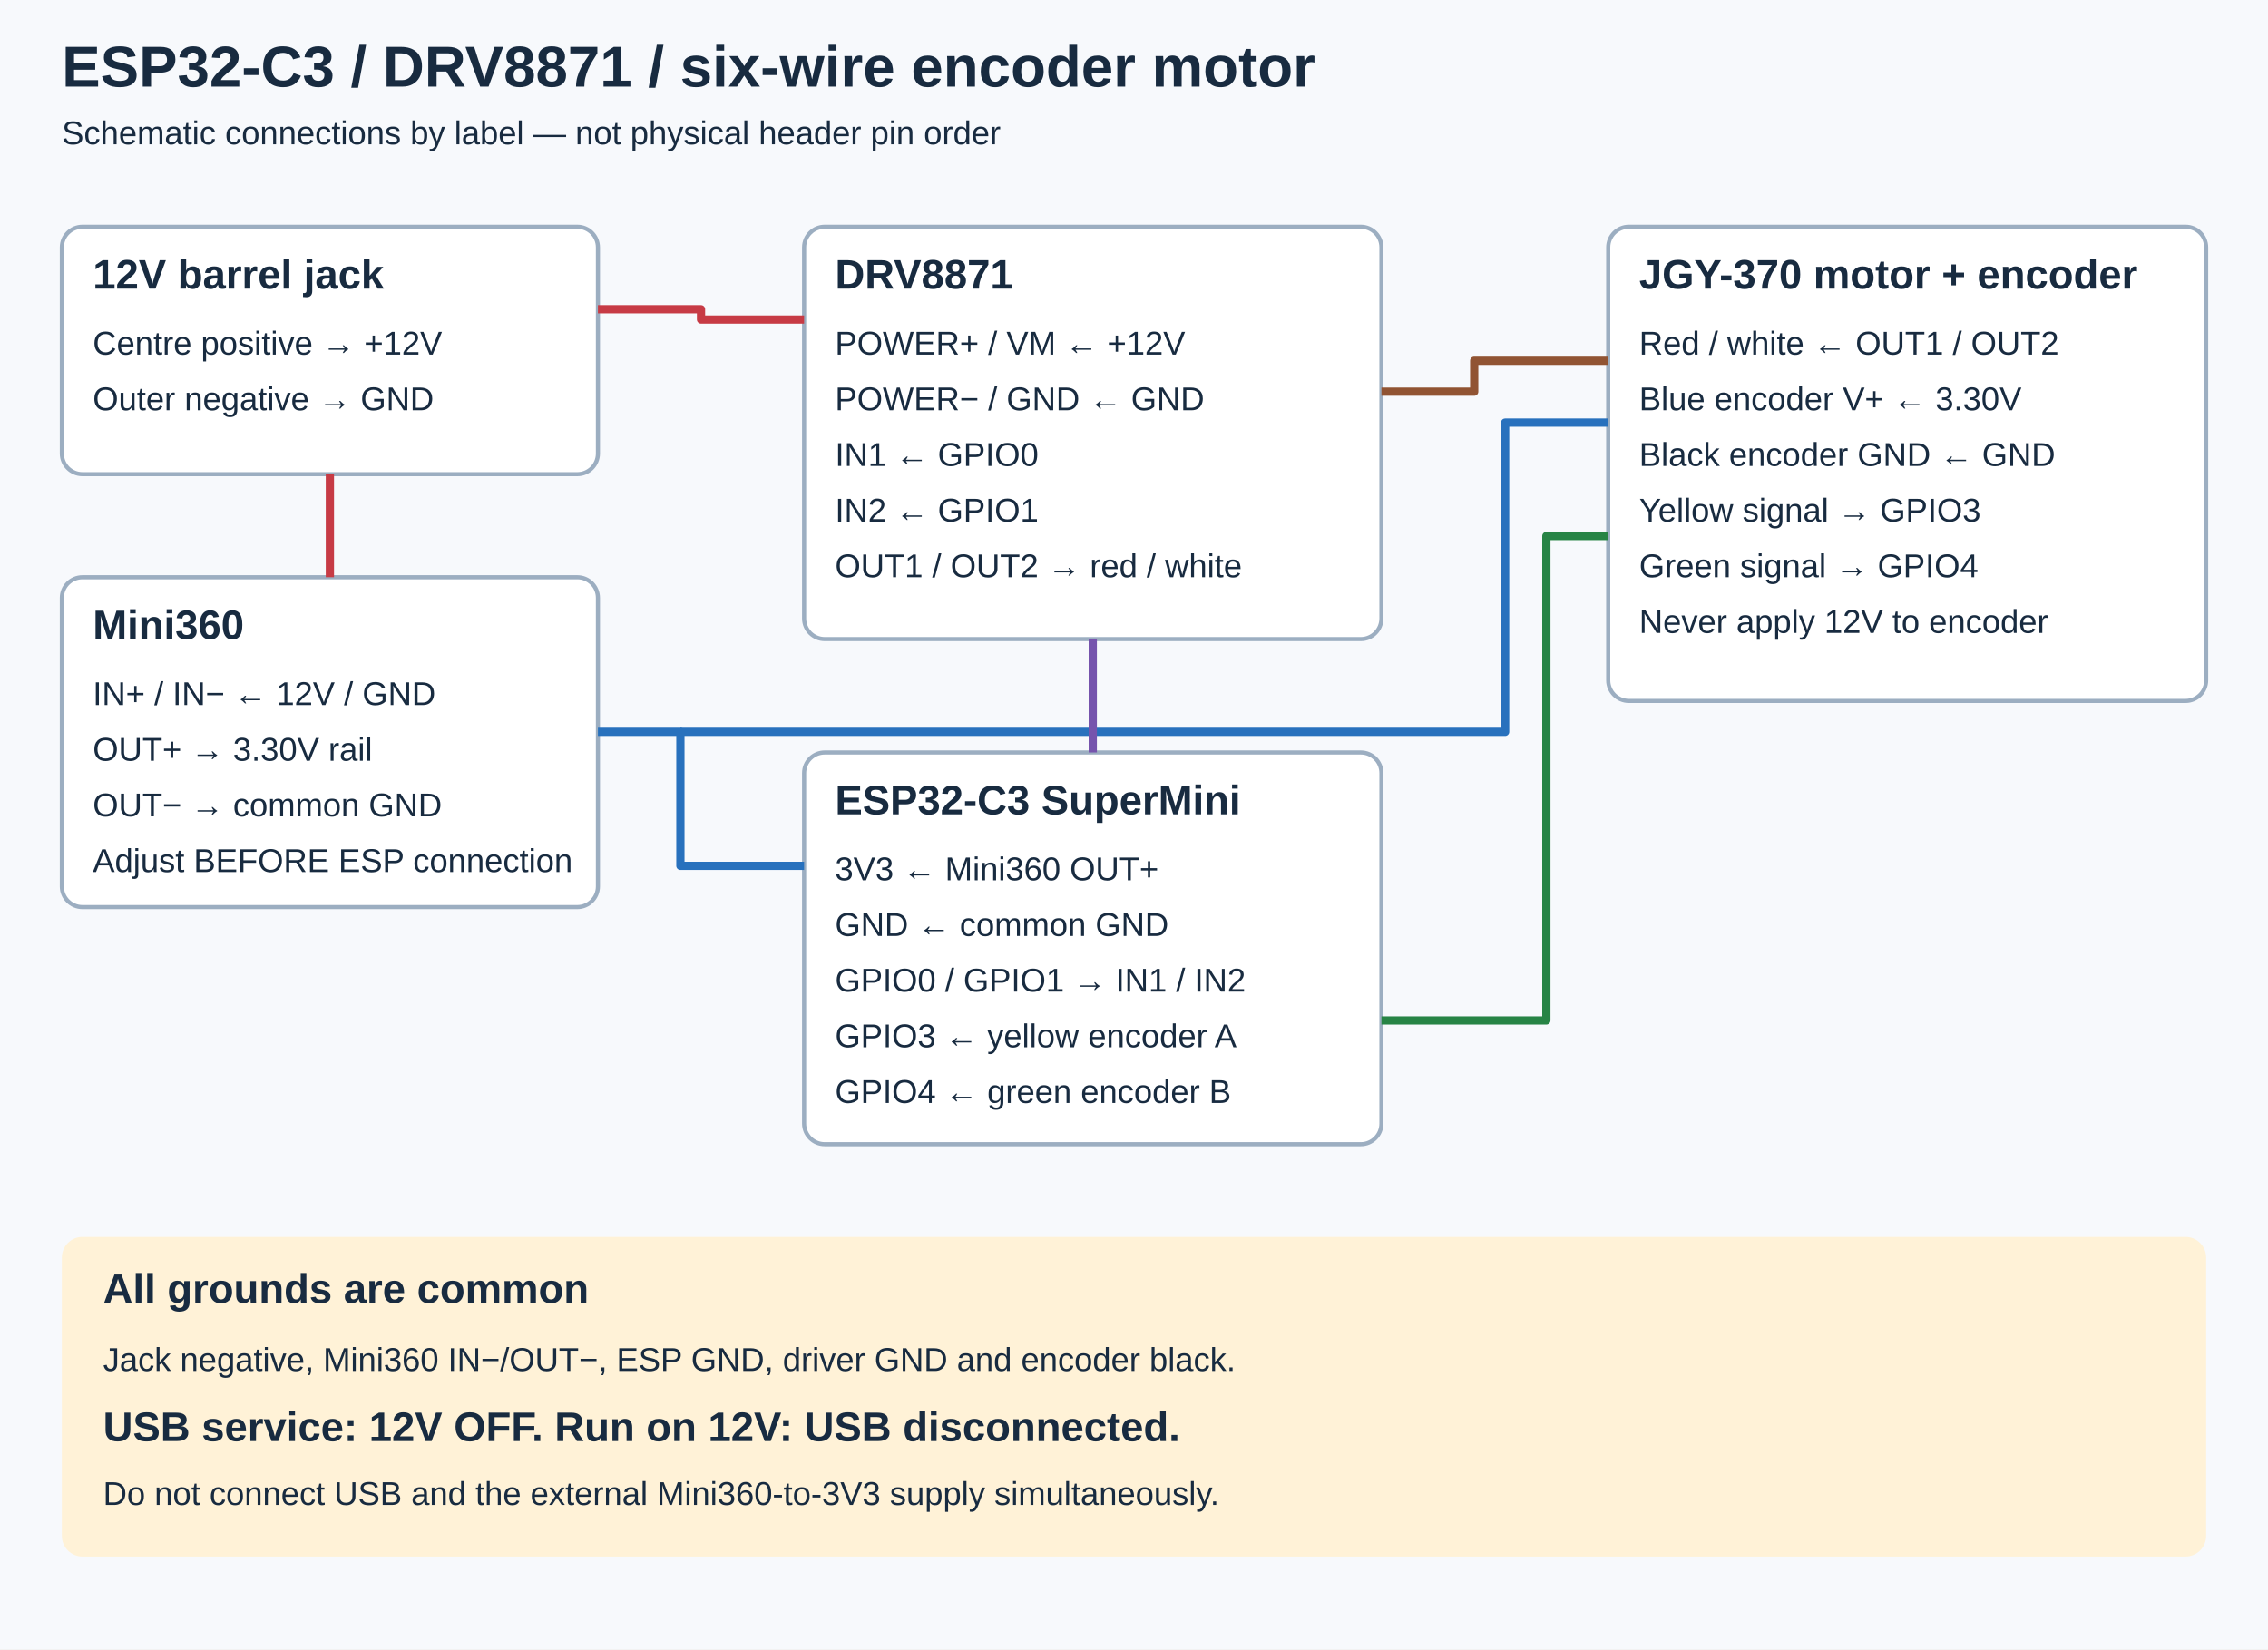
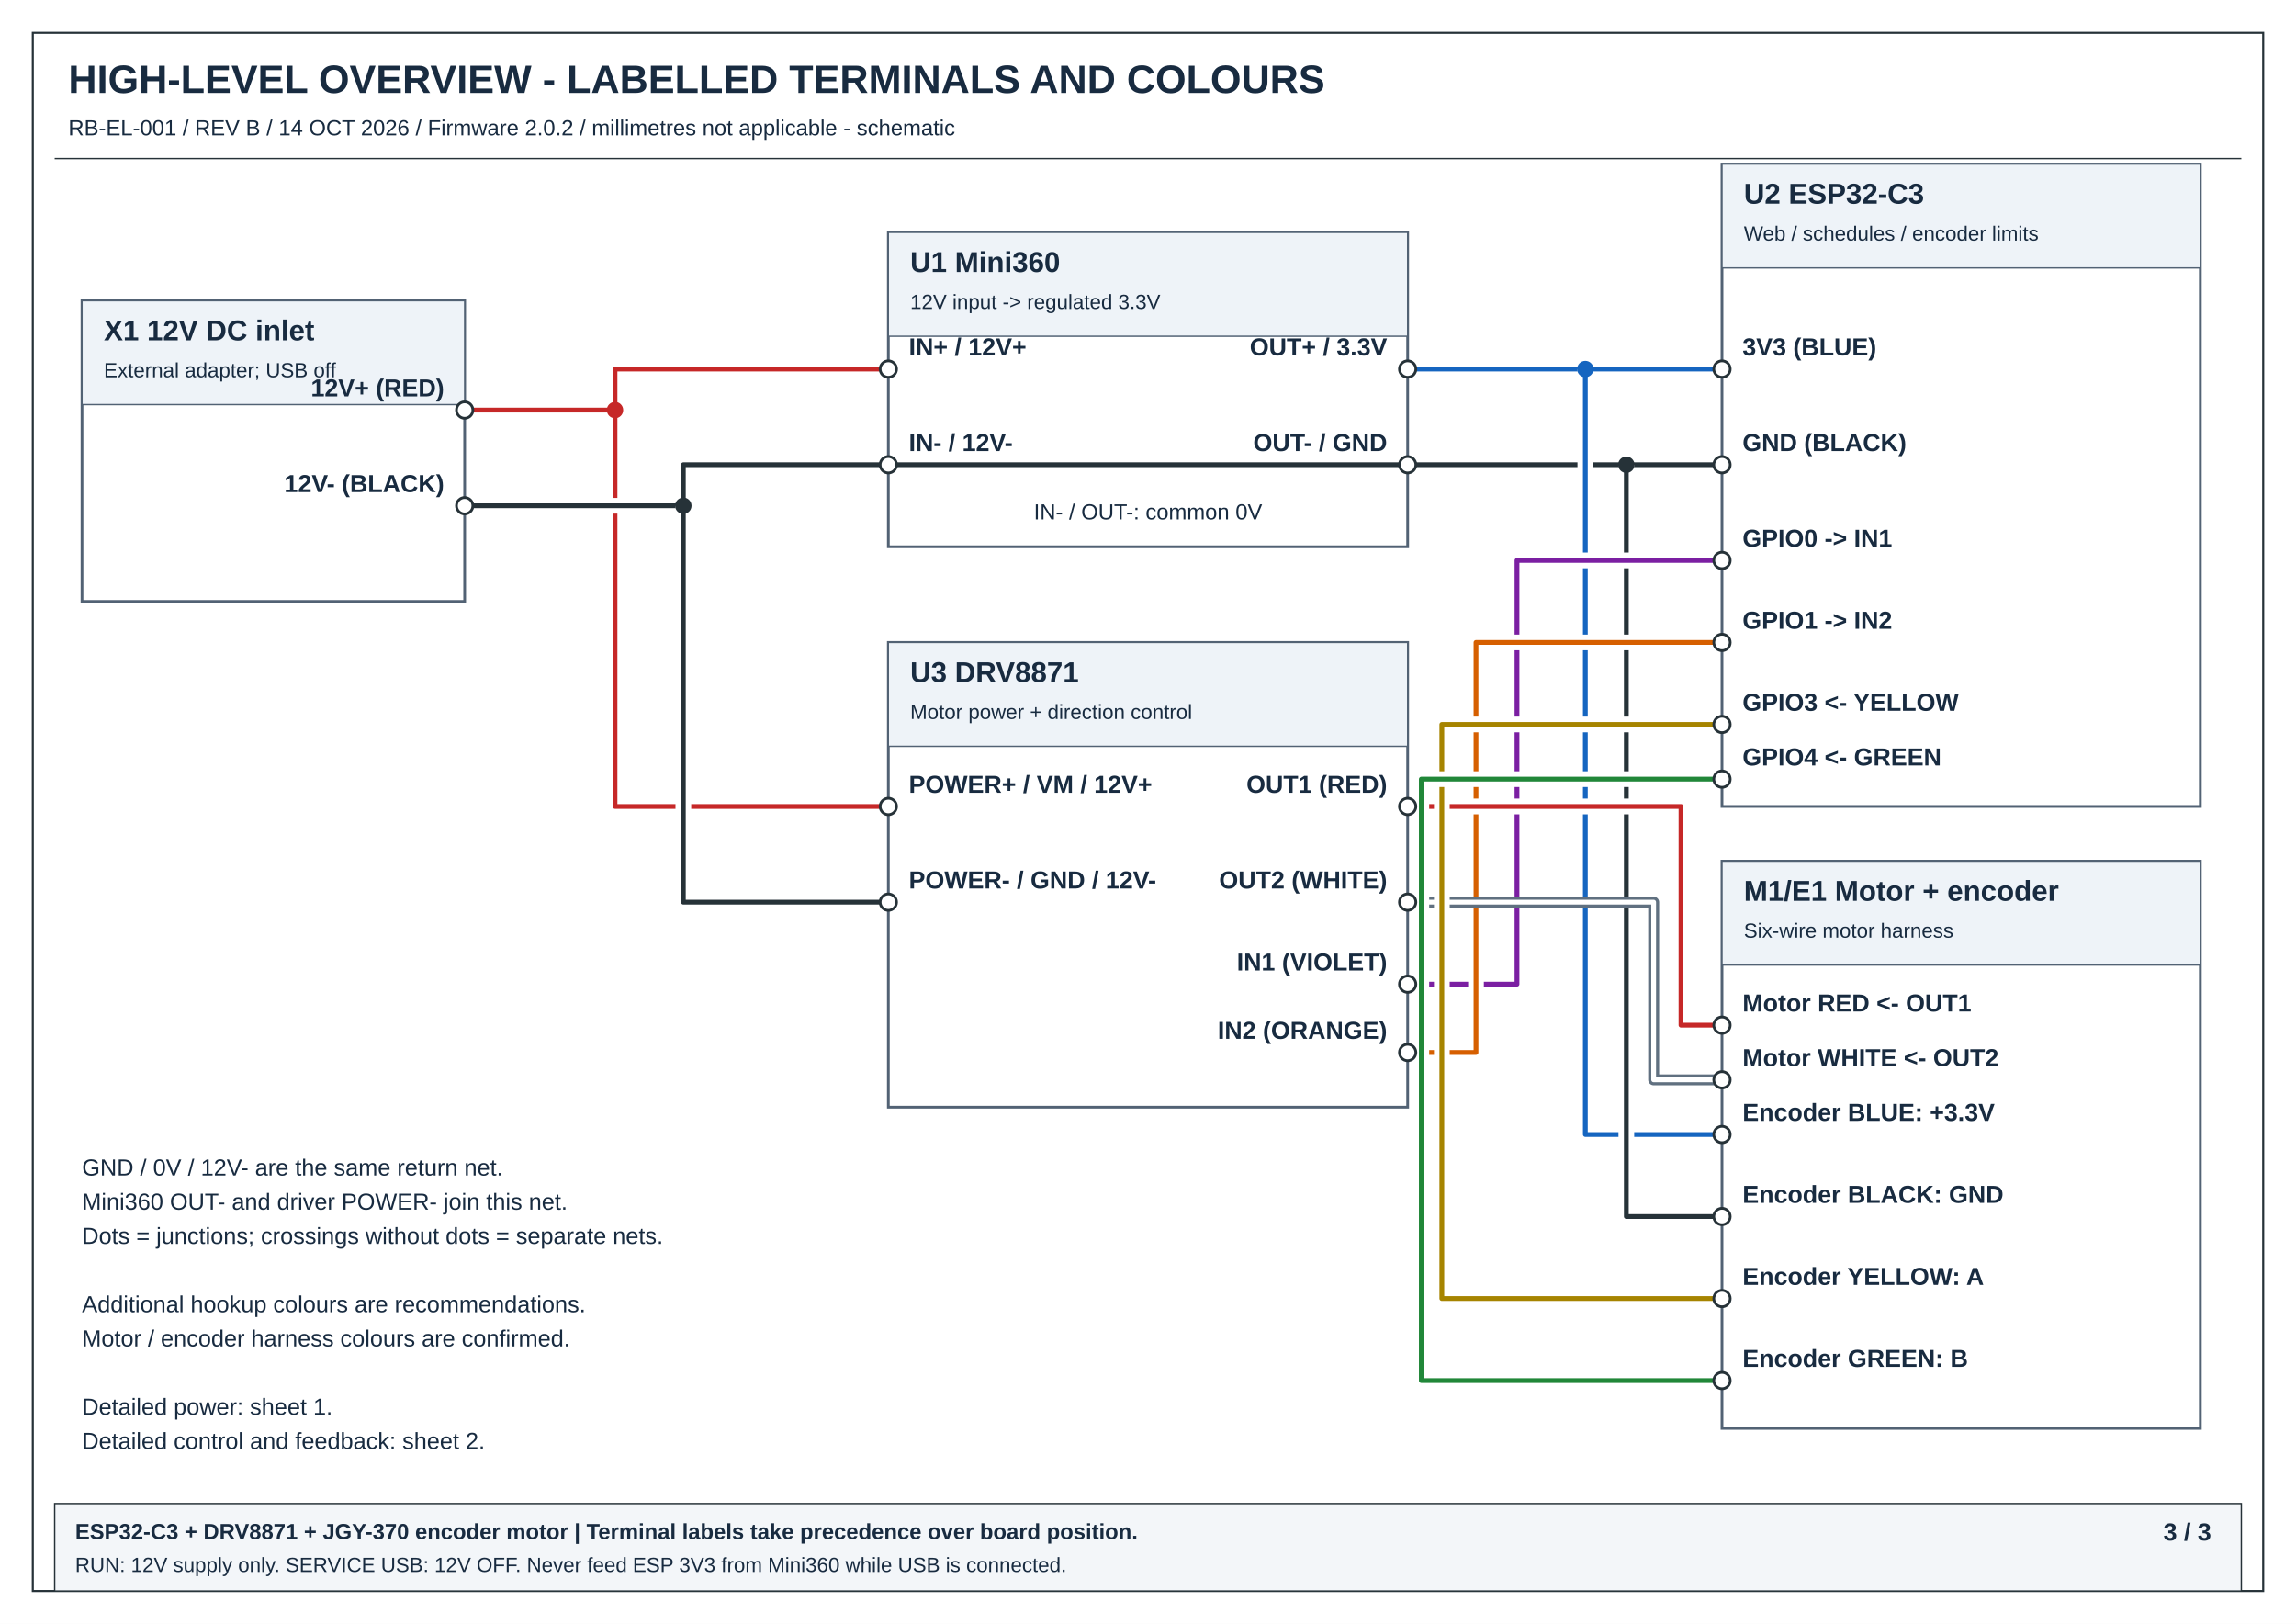
- <svg xmlns="http://www.w3.org/2000/svg" width="1100" height="800" viewBox="0 0 1100 800">
-   <rect width="1100" height="800" fill="#f7f9fc" />
-   <style>text{font-family:Arial,sans-serif;fill:#182b40}.title{font-size:28px;font-weight:bold}.head{font-size:20px;font-weight:bold}.small{font-size:16px}.wire{fill:none;stroke-width:4;stroke-linejoin:round}</style>
-   <text x="30" y="42" class="title">ESP32-C3 / DRV8871 / six-wire encoder motor</text>
-   <text x="30" y="70" class="small">Schematic connections by label — not physical header pin order</text>
-   <rect x="30" y="110" width="260" height="120" rx="10" fill="white" stroke="#9caec1" stroke-width="2" />
-   <text x="45" y="140" class="head">12V barrel jack</text>
-   <text x="45" y="172" class="small">Centre positive → +12V</text>
-   <text x="45" y="199" class="small">Outer negative → GND</text>
-   <rect x="30" y="280" width="260" height="160" rx="10" fill="white" stroke="#9caec1" stroke-width="2" />
-   <text x="45" y="310" class="head">Mini360</text>
-   <text x="45" y="342" class="small">IN+ / IN− ← 12V / GND</text>
-   <text x="45" y="369" class="small">OUT+ → 3.30V rail</text>
-   <text x="45" y="396" class="small">OUT− → common GND</text>
-   <text x="45" y="423" class="small">Adjust BEFORE ESP connection</text>
-   <rect x="390" y="110" width="280" height="200" rx="10" fill="white" stroke="#9caec1" stroke-width="2" />
-   <text x="405" y="140" class="head">DRV8871</text>
-   <text x="405" y="172" class="small">POWER+ / VM ← +12V</text>
-   <text x="405" y="199" class="small">POWER− / GND ← GND</text>
-   <text x="405" y="226" class="small">IN1 ← GPIO0</text>
-   <text x="405" y="253" class="small">IN2 ← GPIO1</text>
-   <text x="405" y="280" class="small">OUT1 / OUT2 → red / white</text>
-   <rect x="390" y="365" width="280" height="190" rx="10" fill="white" stroke="#9caec1" stroke-width="2" />
-   <text x="405" y="395" class="head">ESP32-C3 SuperMini</text>
-   <text x="405" y="427" class="small">3V3 ← Mini360 OUT+</text>
-   <text x="405" y="454" class="small">GND ← common GND</text>
-   <text x="405" y="481" class="small">GPIO0 / GPIO1 → IN1 / IN2</text>
-   <text x="405" y="508" class="small">GPIO3 ← yellow encoder A</text>
-   <text x="405" y="535" class="small">GPIO4 ← green encoder B</text>
-   <rect x="780" y="110" width="290" height="230" rx="10" fill="white" stroke="#9caec1" stroke-width="2" />
-   <text x="795" y="140" class="head">JGY-370 motor + encoder</text>
-   <text x="795" y="172" class="small">Red / white ← OUT1 / OUT2</text>
-   <text x="795" y="199" class="small">Blue encoder V+ ← 3.30V</text>
-   <text x="795" y="226" class="small">Black encoder GND ← GND</text>
-   <text x="795" y="253" class="small">Yellow signal → GPIO3</text>
-   <text x="795" y="280" class="small">Green signal → GPIO4</text>
-   <text x="795" y="307" class="small">Never apply 12V to encoder</text>
-   <polyline points="290,150 340,150 340,155 390,155" class="wire" stroke="#c73b45" />
-   <polyline points="160,230 160,280" class="wire" stroke="#c73b45" />
-   <polyline points="290,355 330,355 330,420 390,420" class="wire" stroke="#2871bd" />
-   <polyline points="330,355 730,355 730,205 780,205" class="wire" stroke="#2871bd" />
-   <polyline points="670,190 715,190 715,175 780,175" class="wire" stroke="#915433" />
-   <polyline points="530,365 530,310" class="wire" stroke="#7654ad" />
-   <polyline points="670,495 750,495 750,260 780,260" class="wire" stroke="#278445" />
-   <rect x="30" y="600" width="1040" height="155" rx="10" fill="#fff2d7" />
-   <text x="50" y="632" class="head">All grounds are common</text>
-   <text x="50" y="665" class="small">Jack negative, Mini360 IN−/OUT−, ESP GND, driver GND and encoder black.</text>
-   <text x="50" y="699" class="head">USB service: 12V OFF. Run on 12V: USB disconnected.</text>
-   <text x="50" y="730" class="small">Do not connect USB and the external Mini360-to-3V3 supply simultaneously.</text>
+ <svg xmlns="http://www.w3.org/2000/svg" width="1680" height="1188" viewBox="0 0 1680 1188">
+   <rect width="100%" height="100%" fill="white" />
+   <rect x="24" y="24" width="1632" height="1140" fill="white" stroke="#263238" stroke-width="1.5" />
+   <text x="50" y="68" font-family="Arial, sans-serif" font-size="29" font-weight="bold" fill="#182b40" text-anchor="start">HIGH-LEVEL OVERVIEW - LABELLED TERMINALS AND COLOURS</text>
+   <text x="50" y="99" font-family="Arial, sans-serif" font-size="16" font-weight="normal" fill="#182b40" text-anchor="start">RB-EL-001 / REV B / 14 OCT 2026 / Firmware 2.0.2 / millimetres not applicable - schematic</text>
+   <polyline points="40,116 1640,116" fill="none" stroke="#263238" stroke-width="1" stroke-linejoin="round" />
+   <rect x="40" y="1100" width="1600" height="64" fill="#f3f6f9" stroke="#263238" stroke-width="1" />
+   <text x="55" y="1126" font-family="Arial, sans-serif" font-size="16" font-weight="bold" fill="#182b40" text-anchor="start">ESP32-C3 + DRV8871 + JGY-370 encoder motor | Terminal labels take precedence over board position.</text>
+   <text x="55" y="1150" font-family="Arial, sans-serif" font-size="15" font-weight="normal" fill="#182b40" text-anchor="start">RUN: 12V supply only. SERVICE USB: 12V OFF. Never feed ESP 3V3 from Mini360 while USB is connected.</text>
+   <text x="1618" y="1127" font-family="Arial, sans-serif" font-size="18" font-weight="bold" fill="#182b40" text-anchor="end">3 / 3</text>
+   <rect x="60" y="220" width="280" height="220" fill="white" stroke="#526274" stroke-width="2" />
+   <rect x="60" y="220" width="280" height="76" fill="#eef3f8" stroke="#526274" stroke-width="1" />
+   <text x="76" y="249" font-family="Arial, sans-serif" font-size="21" font-weight="bold" fill="#182b40" text-anchor="start">X1  12V DC inlet</text>
+   <text x="76" y="276" font-family="Arial, sans-serif" font-size="15" font-weight="normal" fill="#182b40" text-anchor="start">External adapter; USB off</text>
+   <rect x="650" y="170" width="380" height="230" fill="white" stroke="#526274" stroke-width="2" />
+   <rect x="650" y="170" width="380" height="76" fill="#eef3f8" stroke="#526274" stroke-width="1" />
+   <text x="666" y="199" font-family="Arial, sans-serif" font-size="21" font-weight="bold" fill="#182b40" text-anchor="start">U1  Mini360</text>
+   <text x="666" y="226" font-family="Arial, sans-serif" font-size="15" font-weight="normal" fill="#182b40" text-anchor="start">12V input -&gt; regulated 3.3V</text>
+   <rect x="650" y="470" width="380" height="340" fill="white" stroke="#526274" stroke-width="2" />
+   <rect x="650" y="470" width="380" height="76" fill="#eef3f8" stroke="#526274" stroke-width="1" />
+   <text x="666" y="499" font-family="Arial, sans-serif" font-size="21" font-weight="bold" fill="#182b40" text-anchor="start">U3  DRV8871</text>
+   <text x="666" y="526" font-family="Arial, sans-serif" font-size="15" font-weight="normal" fill="#182b40" text-anchor="start">Motor power + direction control</text>
+   <rect x="1260" y="120" width="350" height="470" fill="white" stroke="#526274" stroke-width="2" />
+   <rect x="1260" y="120" width="350" height="76" fill="#eef3f8" stroke="#526274" stroke-width="1" />
+   <text x="1276" y="149" font-family="Arial, sans-serif" font-size="21" font-weight="bold" fill="#182b40" text-anchor="start">U2  ESP32-C3</text>
+   <text x="1276" y="176" font-family="Arial, sans-serif" font-size="15" font-weight="normal" fill="#182b40" text-anchor="start">Web / schedules / encoder limits</text>
+   <rect x="1260" y="630" width="350" height="415" fill="white" stroke="#526274" stroke-width="2" />
+   <rect x="1260" y="630" width="350" height="76" fill="#eef3f8" stroke="#526274" stroke-width="1" />
+   <text x="1276" y="659" font-family="Arial, sans-serif" font-size="21" font-weight="bold" fill="#182b40" text-anchor="start">M1/E1  Motor + encoder</text>
+   <text x="1276" y="686" font-family="Arial, sans-serif" font-size="15" font-weight="normal" fill="#182b40" text-anchor="start">Six-wire motor harness</text>
+   <polyline points="340,300 450,300 450,270 650,270" fill="none" stroke="#ffffff" stroke-width="11.5" stroke-linejoin="round" />
+   <polyline points="340,300 450,300 450,270 650,270" fill="none" stroke="#c62828" stroke-width="3.5" stroke-linejoin="round" />
+   <polyline points="450,300 450,590 650,590" fill="none" stroke="#ffffff" stroke-width="11.5" stroke-linejoin="round" />
+   <polyline points="450,300 450,590 650,590" fill="none" stroke="#c62828" stroke-width="3.5" stroke-linejoin="round" />
+   <polyline points="340,370 500,370 500,340 650,340" fill="none" stroke="#ffffff" stroke-width="11.5" stroke-linejoin="round" />
+   <polyline points="340,370 500,370 500,340 650,340" fill="none" stroke="#263238" stroke-width="3.5" stroke-linejoin="round" />
+   <polyline points="500,370 500,660 650,660" fill="none" stroke="#ffffff" stroke-width="11.5" stroke-linejoin="round" />
+   <polyline points="500,370 500,660 650,660" fill="none" stroke="#263238" stroke-width="3.5" stroke-linejoin="round" />
+   <polyline points="1030,270 1160,270 1260,270" fill="none" stroke="#ffffff" stroke-width="11.5" stroke-linejoin="round" />
+   <polyline points="1030,270 1160,270 1260,270" fill="none" stroke="#1565c0" stroke-width="3.5" stroke-linejoin="round" />
+   <polyline points="1030,340 1190,340 1260,340" fill="none" stroke="#ffffff" stroke-width="11.5" stroke-linejoin="round" />
+   <polyline points="1030,340 1190,340 1260,340" fill="none" stroke="#263238" stroke-width="3.5" stroke-linejoin="round" />
+   <polyline points="1160,270 1160,830 1260,830" fill="none" stroke="#ffffff" stroke-width="11.5" stroke-linejoin="round" />
+   <polyline points="1160,270 1160,830 1260,830" fill="none" stroke="#1565c0" stroke-width="3.5" stroke-linejoin="round" />
+   <polyline points="1190,340 1190,890 1260,890" fill="none" stroke="#ffffff" stroke-width="11.5" stroke-linejoin="round" />
+   <polyline points="1190,340 1190,890 1260,890" fill="none" stroke="#263238" stroke-width="3.5" stroke-linejoin="round" />
+   <polyline points="1260,410 1110,410 1110,720 1030,720" fill="none" stroke="#ffffff" stroke-width="11.5" stroke-linejoin="round" />
+   <polyline points="1260,410 1110,410 1110,720 1030,720" fill="none" stroke="#7b1fa2" stroke-width="3.5" stroke-linejoin="round" />
+   <polyline points="1260,470 1080,470 1080,770 1030,770" fill="none" stroke="#ffffff" stroke-width="11.5" stroke-linejoin="round" />
+   <polyline points="1260,470 1080,470 1080,770 1030,770" fill="none" stroke="#d65f00" stroke-width="3.5" stroke-linejoin="round" />
+   <polyline points="1030,590 1230,590 1230,750 1260,750" fill="none" stroke="#ffffff" stroke-width="11.5" stroke-linejoin="round" />
+   <polyline points="1030,590 1230,590 1230,750 1260,750" fill="none" stroke="#c62828" stroke-width="3.5" stroke-linejoin="round" />
+   <polyline points="1030,660 1210,660 1210,790 1260,790" fill="none" stroke="#607080" stroke-width="8" stroke-linejoin="round" />
+   <polyline points="1030,660 1210,660 1210,790 1260,790" fill="none" stroke="#ffffff" stroke-width="3.5" stroke-linejoin="round" />
+   <polyline points="1260,950 1055,950 1055,530 1260,530" fill="none" stroke="#ffffff" stroke-width="11.5" stroke-linejoin="round" />
+   <polyline points="1260,950 1055,950 1055,530 1260,530" fill="none" stroke="#a68400" stroke-width="3.5" stroke-linejoin="round" />
+   <polyline points="1260,1010 1040,1010 1040,570 1260,570" fill="none" stroke="#ffffff" stroke-width="11.5" stroke-linejoin="round" />
+   <polyline points="1260,1010 1040,1010 1040,570 1260,570" fill="none" stroke="#218739" stroke-width="3.5" stroke-linejoin="round" />
+   <polyline points="650,340 1030,340" fill="none" stroke="#ffffff" stroke-width="11.5" stroke-linejoin="round" />
+   <polyline points="650,340 1030,340" fill="none" stroke="#263238" stroke-width="3.5" stroke-linejoin="round" />
+   <text x="840" y="380" font-family="Arial, sans-serif" font-size="16" font-weight="normal" fill="#182b40" text-anchor="middle">IN- / OUT-: common 0V</text>
+   <circle cx="450" cy="300" r="5" stroke="#c62828" fill="#c62828" stroke-width="2" />
+   <circle cx="500" cy="370" r="5" stroke="#263238" fill="#263238" stroke-width="2" />
+   <circle cx="1160" cy="270" r="5" stroke="#1565c0" fill="#1565c0" stroke-width="2" />
+   <circle cx="1190" cy="340" r="5" stroke="#263238" fill="#263238" stroke-width="2" />
+   <circle cx="340" cy="300" r="6" stroke="#263238" fill="white" stroke-width="2" />
+   <text x="325" y="290" font-family="Arial, sans-serif" font-size="18" font-weight="bold" fill="#182b40" text-anchor="end">12V+ (RED)</text>
+   <circle cx="340" cy="370" r="6" stroke="#263238" fill="white" stroke-width="2" />
+   <text x="325" y="360" font-family="Arial, sans-serif" font-size="18" font-weight="bold" fill="#182b40" text-anchor="end">12V- (BLACK)</text>
+   <circle cx="650" cy="270" r="6" stroke="#263238" fill="white" stroke-width="2" />
+   <text x="665" y="260" font-family="Arial, sans-serif" font-size="18" font-weight="bold" fill="#182b40" text-anchor="start">IN+ / 12V+</text>
+   <circle cx="650" cy="340" r="6" stroke="#263238" fill="white" stroke-width="2" />
+   <text x="665" y="330" font-family="Arial, sans-serif" font-size="18" font-weight="bold" fill="#182b40" text-anchor="start">IN- / 12V-</text>
+   <circle cx="1030" cy="270" r="6" stroke="#263238" fill="white" stroke-width="2" />
+   <text x="1015" y="260" font-family="Arial, sans-serif" font-size="18" font-weight="bold" fill="#182b40" text-anchor="end">OUT+ / 3.3V</text>
+   <circle cx="1030" cy="340" r="6" stroke="#263238" fill="white" stroke-width="2" />
+   <text x="1015" y="330" font-family="Arial, sans-serif" font-size="18" font-weight="bold" fill="#182b40" text-anchor="end">OUT- / GND</text>
+   <circle cx="650" cy="590" r="6" stroke="#263238" fill="white" stroke-width="2" />
+   <text x="665" y="580" font-family="Arial, sans-serif" font-size="18" font-weight="bold" fill="#182b40" text-anchor="start">POWER+ / VM / 12V+</text>
+   <circle cx="650" cy="660" r="6" stroke="#263238" fill="white" stroke-width="2" />
+   <text x="665" y="650" font-family="Arial, sans-serif" font-size="18" font-weight="bold" fill="#182b40" text-anchor="start">POWER- / GND / 12V-</text>
+   <circle cx="1030" cy="590" r="6" stroke="#263238" fill="white" stroke-width="2" />
+   <text x="1015" y="580" font-family="Arial, sans-serif" font-size="18" font-weight="bold" fill="#182b40" text-anchor="end">OUT1 (RED)</text>
+   <circle cx="1030" cy="660" r="6" stroke="#263238" fill="white" stroke-width="2" />
+   <text x="1015" y="650" font-family="Arial, sans-serif" font-size="18" font-weight="bold" fill="#182b40" text-anchor="end">OUT2 (WHITE)</text>
+   <circle cx="1030" cy="720" r="6" stroke="#263238" fill="white" stroke-width="2" />
+   <text x="1015" y="710" font-family="Arial, sans-serif" font-size="18" font-weight="bold" fill="#182b40" text-anchor="end">IN1 (VIOLET)</text>
+   <circle cx="1030" cy="770" r="6" stroke="#263238" fill="white" stroke-width="2" />
+   <text x="1015" y="760" font-family="Arial, sans-serif" font-size="18" font-weight="bold" fill="#182b40" text-anchor="end">IN2 (ORANGE)</text>
+   <circle cx="1260" cy="270" r="6" stroke="#263238" fill="white" stroke-width="2" />
+   <text x="1275" y="260" font-family="Arial, sans-serif" font-size="18" font-weight="bold" fill="#182b40" text-anchor="start">3V3 (BLUE)</text>
+   <circle cx="1260" cy="340" r="6" stroke="#263238" fill="white" stroke-width="2" />
+   <text x="1275" y="330" font-family="Arial, sans-serif" font-size="18" font-weight="bold" fill="#182b40" text-anchor="start">GND (BLACK)</text>
+   <circle cx="1260" cy="410" r="6" stroke="#263238" fill="white" stroke-width="2" />
+   <text x="1275" y="400" font-family="Arial, sans-serif" font-size="18" font-weight="bold" fill="#182b40" text-anchor="start">GPIO0 -&gt; IN1</text>
+   <circle cx="1260" cy="470" r="6" stroke="#263238" fill="white" stroke-width="2" />
+   <text x="1275" y="460" font-family="Arial, sans-serif" font-size="18" font-weight="bold" fill="#182b40" text-anchor="start">GPIO1 -&gt; IN2</text>
+   <circle cx="1260" cy="530" r="6" stroke="#263238" fill="white" stroke-width="2" />
+   <text x="1275" y="520" font-family="Arial, sans-serif" font-size="18" font-weight="bold" fill="#182b40" text-anchor="start">GPIO3 &lt;- YELLOW</text>
+   <circle cx="1260" cy="570" r="6" stroke="#263238" fill="white" stroke-width="2" />
+   <text x="1275" y="560" font-family="Arial, sans-serif" font-size="18" font-weight="bold" fill="#182b40" text-anchor="start">GPIO4 &lt;- GREEN</text>
+   <circle cx="1260" cy="750" r="6" stroke="#263238" fill="white" stroke-width="2" />
+   <text x="1275" y="740" font-family="Arial, sans-serif" font-size="18" font-weight="bold" fill="#182b40" text-anchor="start">Motor RED &lt;- OUT1</text>
+   <circle cx="1260" cy="790" r="6" stroke="#263238" fill="white" stroke-width="2" />
+   <text x="1275" y="780" font-family="Arial, sans-serif" font-size="18" font-weight="bold" fill="#182b40" text-anchor="start">Motor WHITE &lt;- OUT2</text>
+   <circle cx="1260" cy="830" r="6" stroke="#263238" fill="white" stroke-width="2" />
+   <text x="1275" y="820" font-family="Arial, sans-serif" font-size="18" font-weight="bold" fill="#182b40" text-anchor="start">Encoder BLUE: +3.3V</text>
+   <circle cx="1260" cy="890" r="6" stroke="#263238" fill="white" stroke-width="2" />
+   <text x="1275" y="880" font-family="Arial, sans-serif" font-size="18" font-weight="bold" fill="#182b40" text-anchor="start">Encoder BLACK: GND</text>
+   <circle cx="1260" cy="950" r="6" stroke="#263238" fill="white" stroke-width="2" />
+   <text x="1275" y="940" font-family="Arial, sans-serif" font-size="18" font-weight="bold" fill="#182b40" text-anchor="start">Encoder YELLOW: A</text>
+   <circle cx="1260" cy="1010" r="6" stroke="#263238" fill="white" stroke-width="2" />
+   <text x="1275" y="1000" font-family="Arial, sans-serif" font-size="18" font-weight="bold" fill="#182b40" text-anchor="start">Encoder GREEN: B</text>
+   <text x="60" y="860" font-family="Arial, sans-serif" font-size="17" font-weight="normal" fill="#182b40" text-anchor="start">GND / 0V / 12V- are the same return net.</text>
+   <text x="60" y="885" font-family="Arial, sans-serif" font-size="17" font-weight="normal" fill="#182b40" text-anchor="start">Mini360 OUT- and driver POWER- join this net.</text>
+   <text x="60" y="910" font-family="Arial, sans-serif" font-size="17" font-weight="normal" fill="#182b40" text-anchor="start">Dots = junctions; crossings without dots = separate nets.</text>
+   <text x="60" y="935" font-family="Arial, sans-serif" font-size="17" font-weight="normal" fill="#182b40" text-anchor="start" />
+   <text x="60" y="960" font-family="Arial, sans-serif" font-size="17" font-weight="normal" fill="#182b40" text-anchor="start">Additional hookup colours are recommendations.</text>
+   <text x="60" y="985" font-family="Arial, sans-serif" font-size="17" font-weight="normal" fill="#182b40" text-anchor="start">Motor / encoder harness colours are confirmed.</text>
+   <text x="60" y="1010" font-family="Arial, sans-serif" font-size="17" font-weight="normal" fill="#182b40" text-anchor="start" />
+   <text x="60" y="1035" font-family="Arial, sans-serif" font-size="17" font-weight="normal" fill="#182b40" text-anchor="start">Detailed power: sheet 1.</text>
+   <text x="60" y="1060" font-family="Arial, sans-serif" font-size="17" font-weight="normal" fill="#182b40" text-anchor="start">Detailed control and feedback: sheet 2.</text>
</svg>
